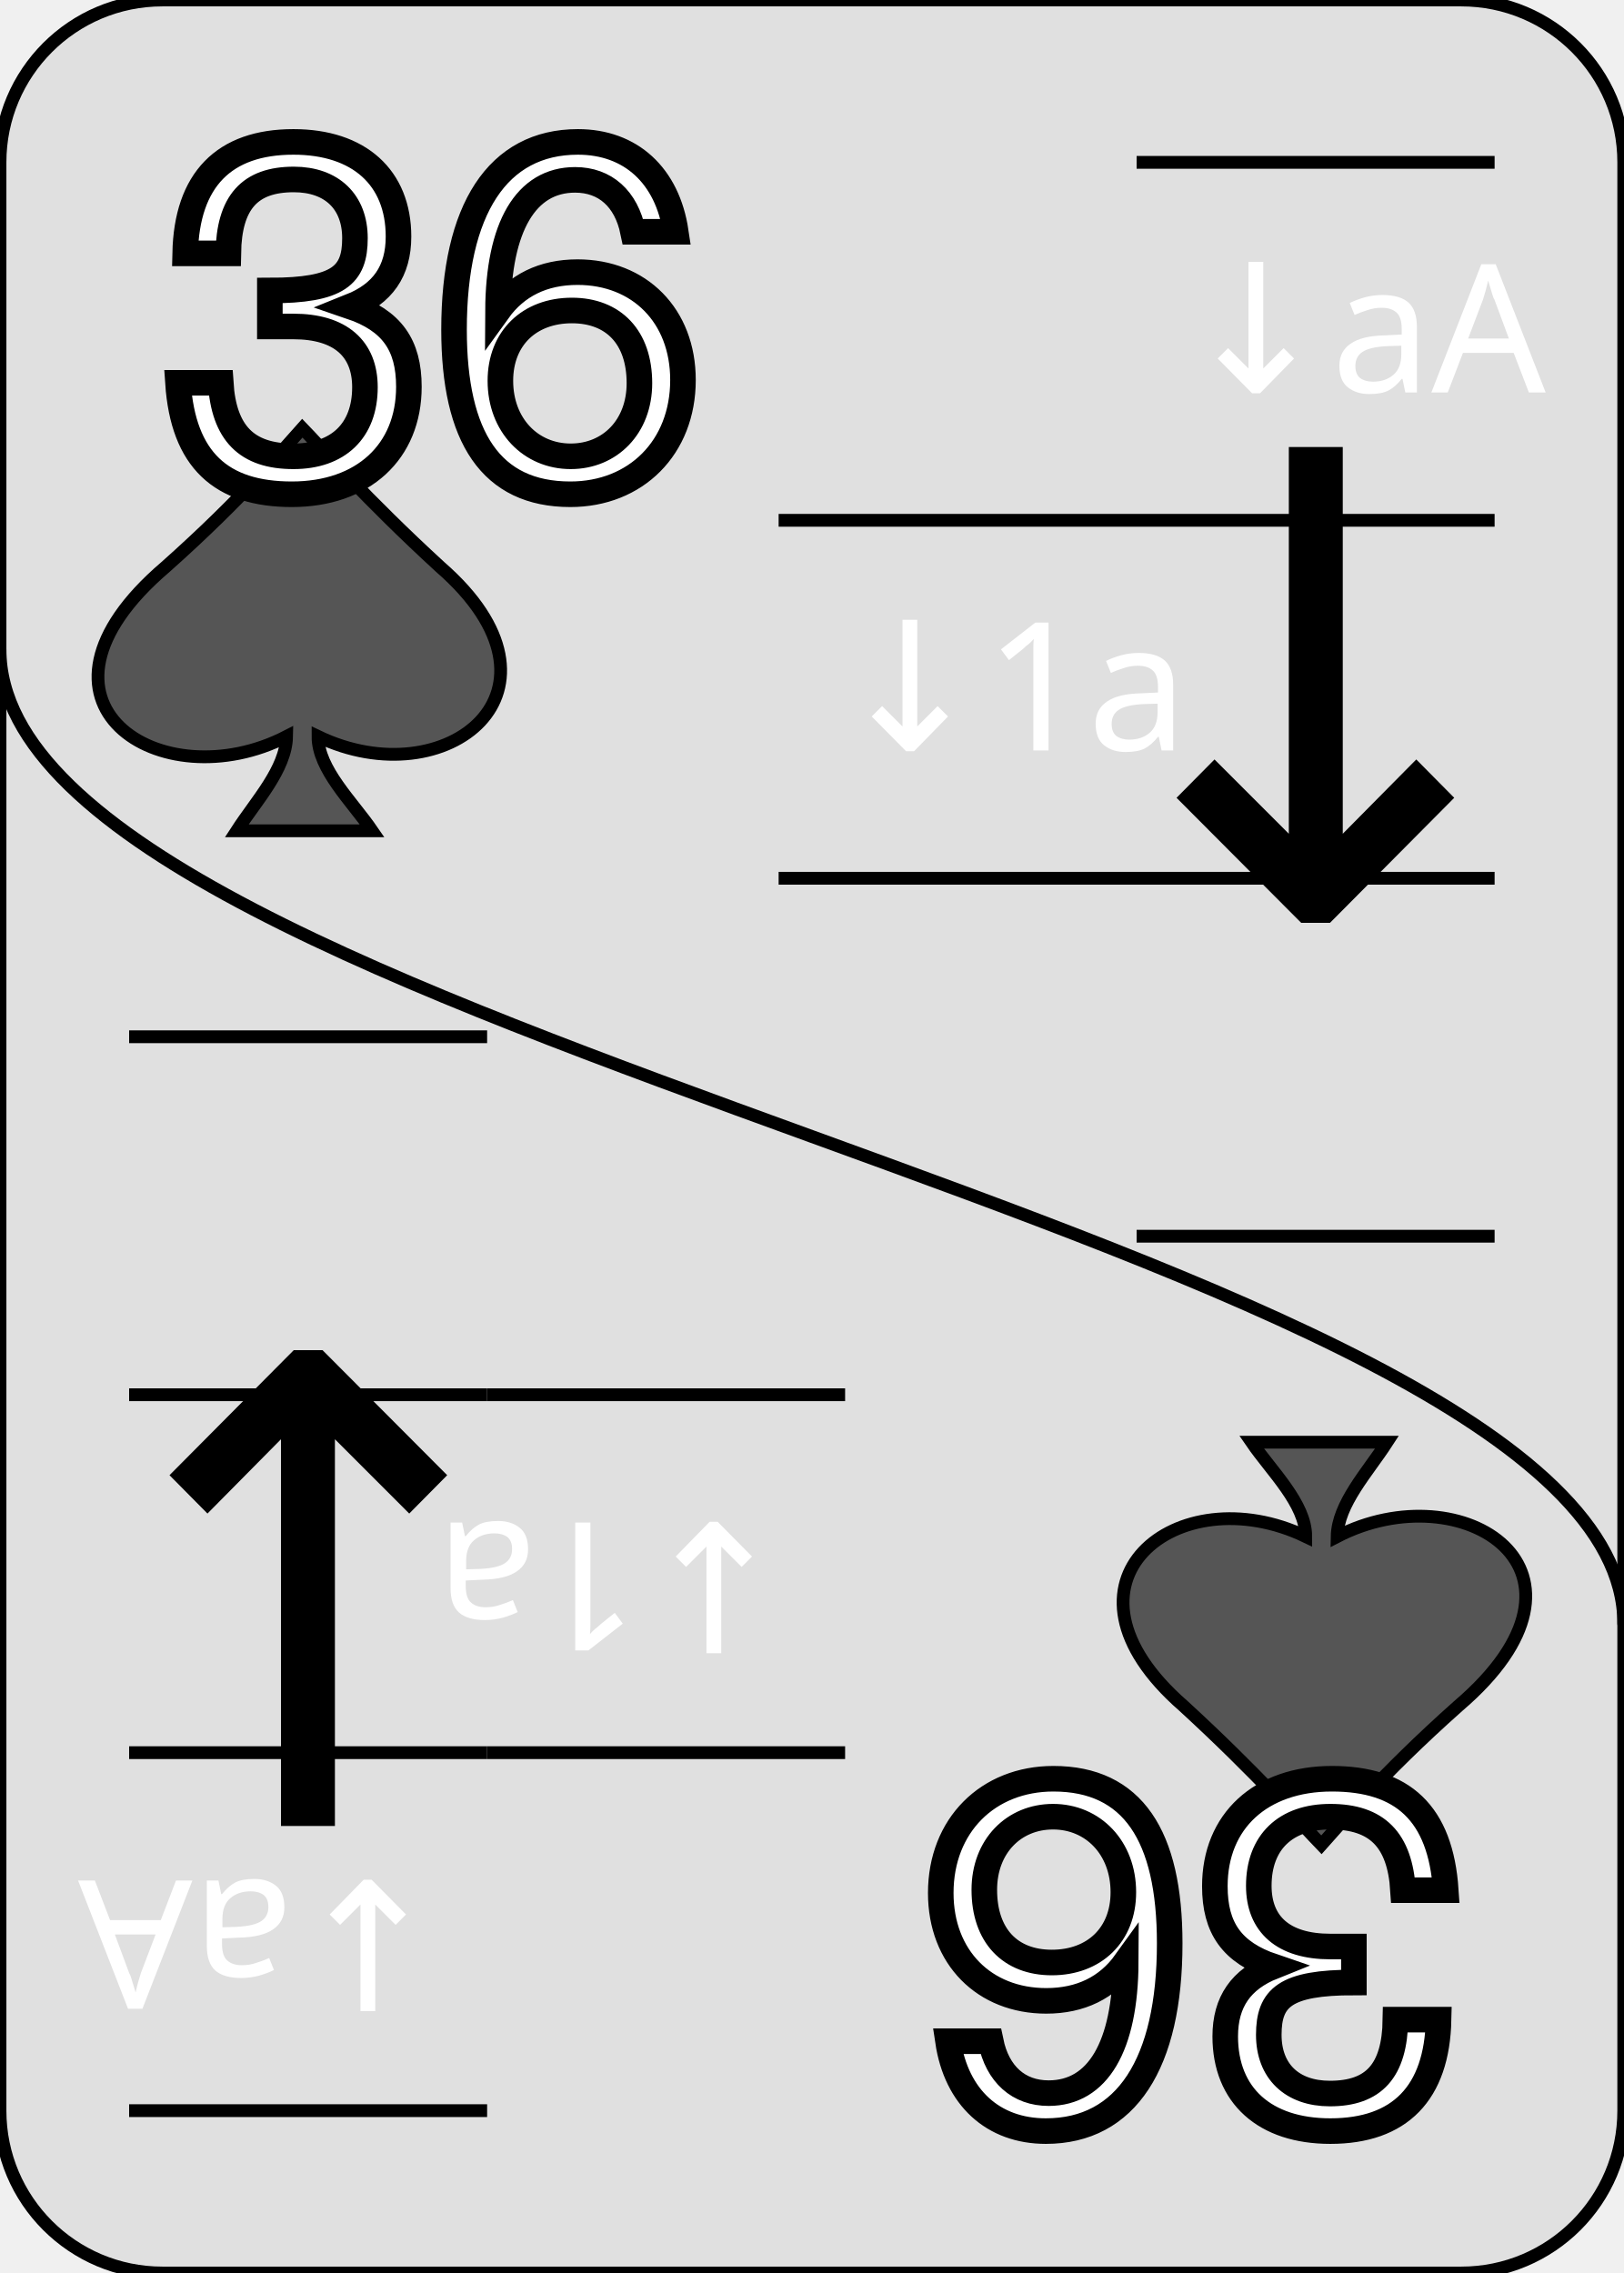
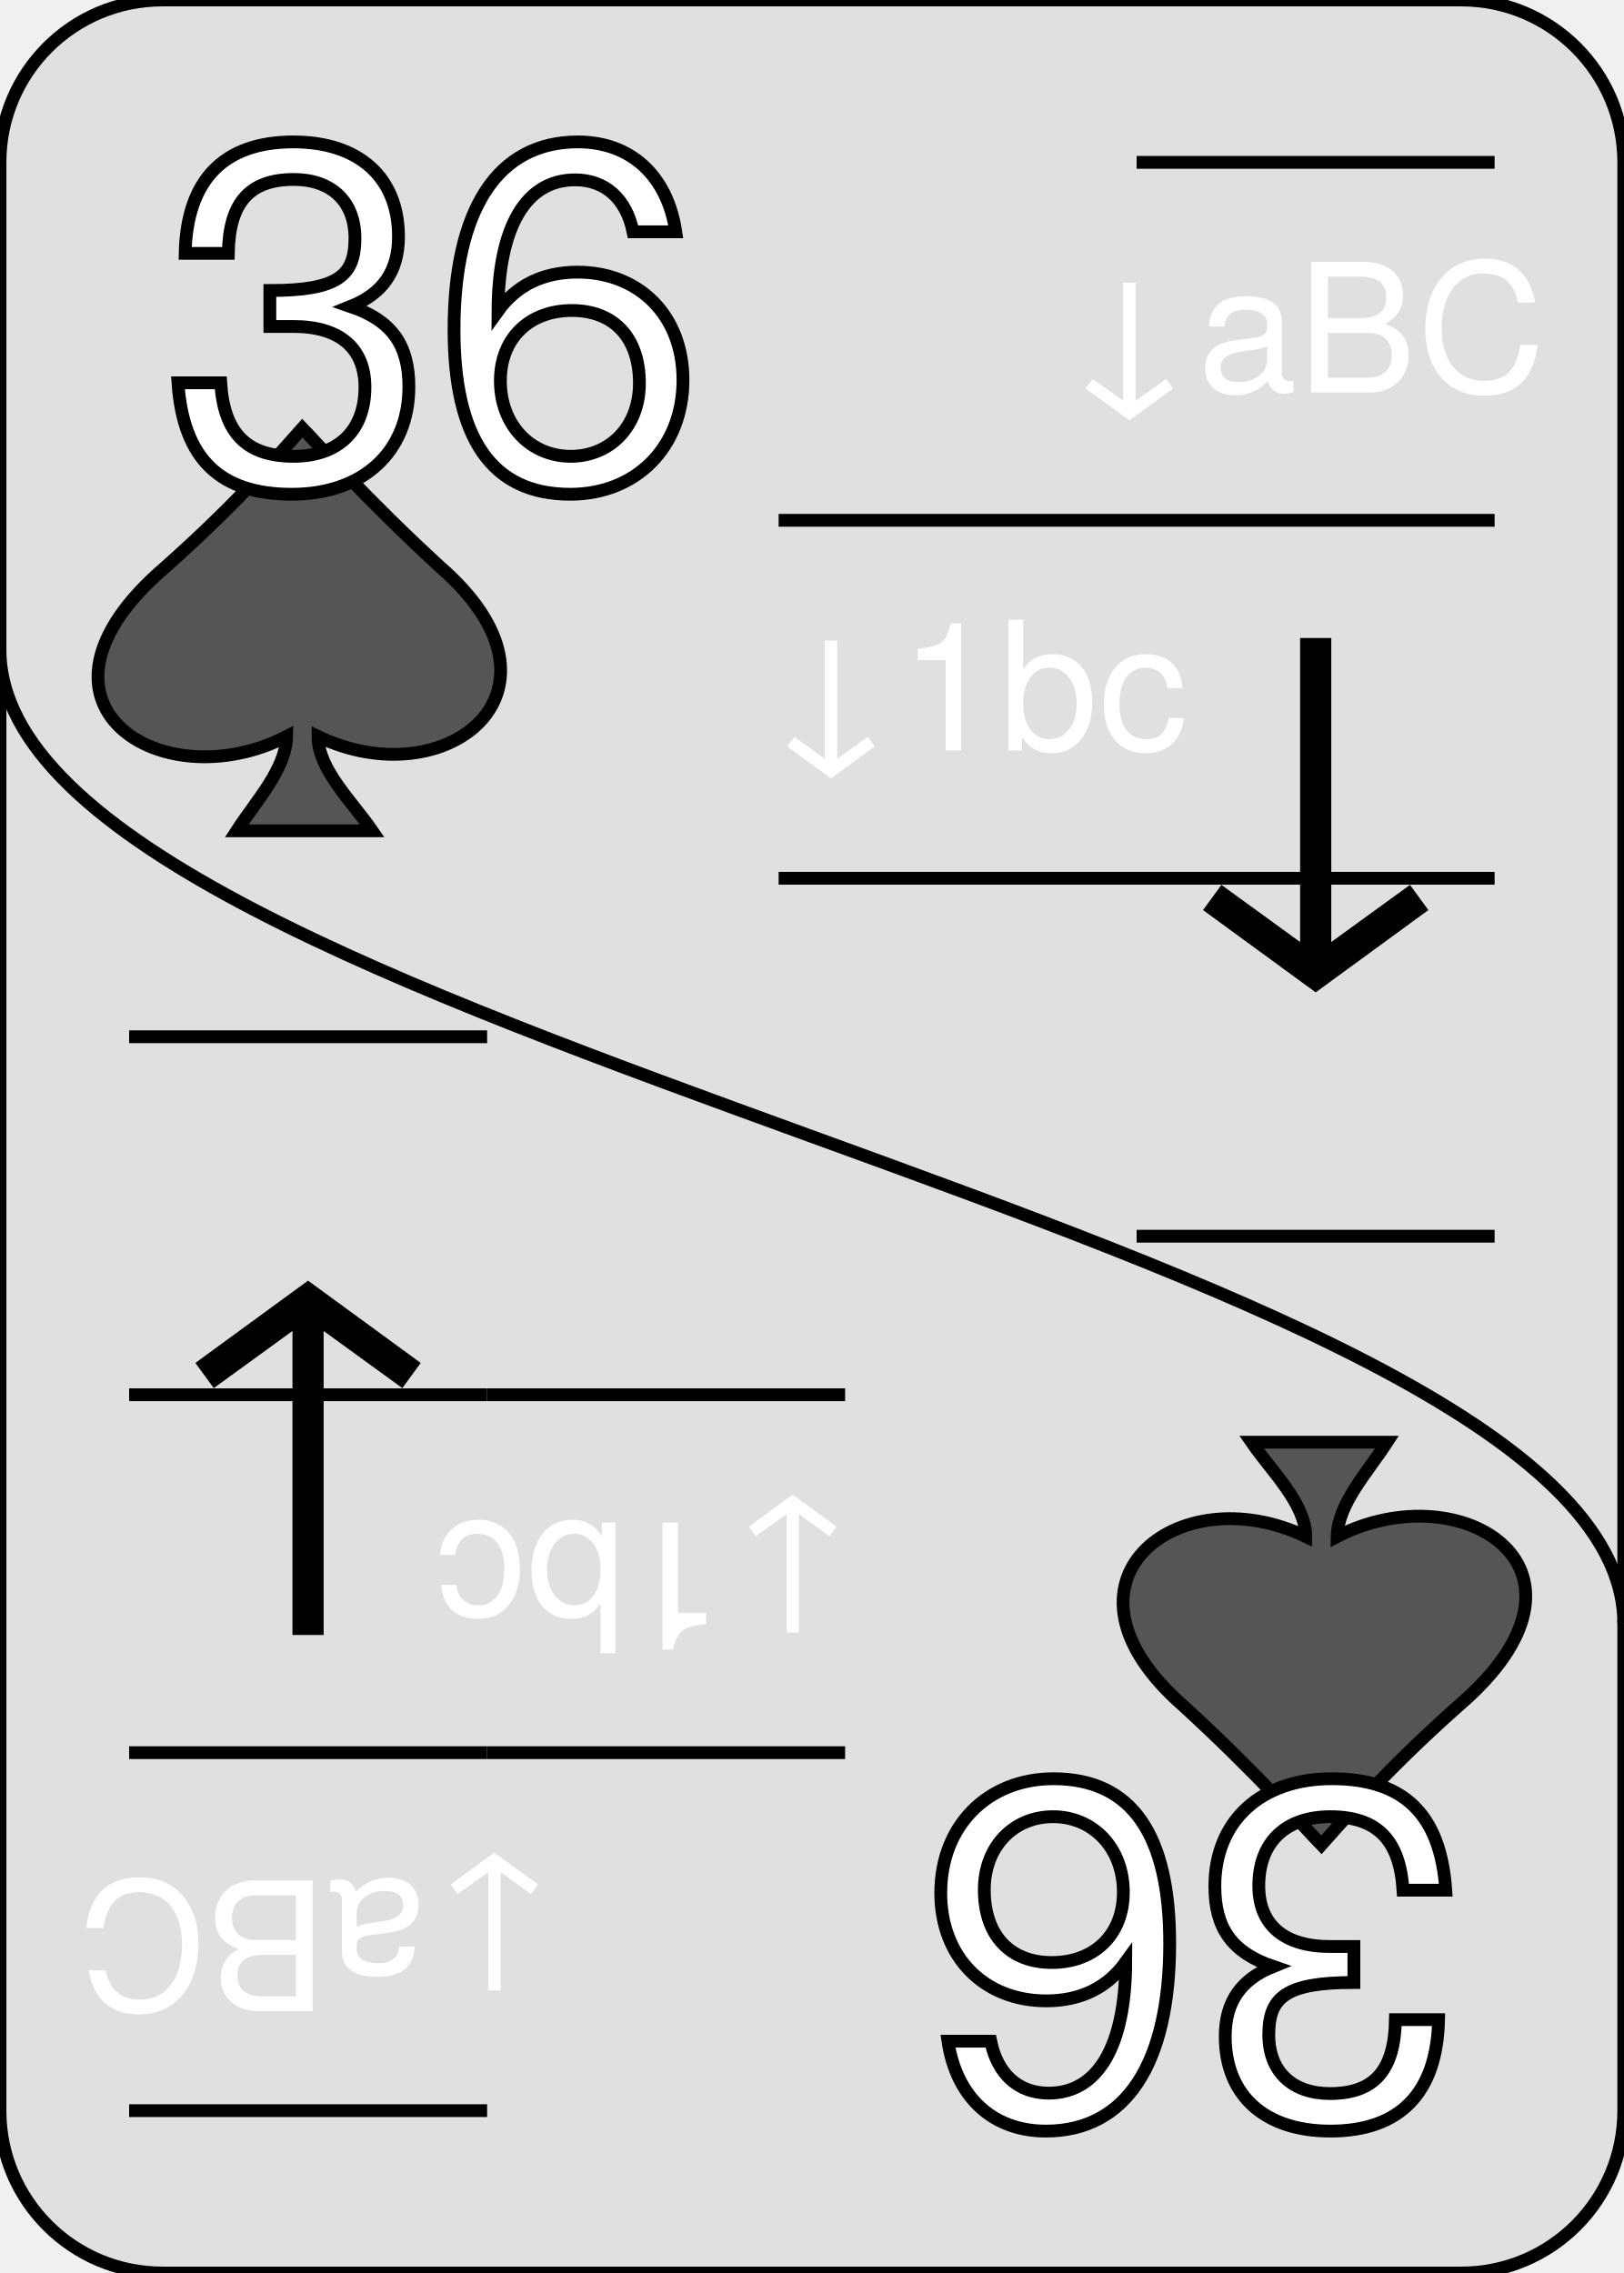
<svg xmlns="http://www.w3.org/2000/svg" xmlns:xlink="http://www.w3.org/1999/xlink" width="2.5in" height="3.5in" viewBox="0 0 63.5 88.9" version="1.1" id="svg1547">
-   <defs id="defs1544">
-     <g id="heart-full" transform="translate(-7,-14)">
-       <path style="fill:none;stroke:#000000;stroke-width:1.0;stroke-linecap:butt;stroke-linejoin:miter;stroke-opacity:1" d="M 7,14 C -5.5,3.5 2,-3 7,2 12,-3 19.5,3.5 7,14 Z" />
+   <style>
+    text { font-family:'Helvetica Neue'; font-size:19.05; line-height:1; fill:#000000;fill-opacity:1;stroke:none; }
+    g.emoji path, g.emoji ellipse, g.emoji circle  { fill:none;stroke:#000000;stroke-width:1.0;stroke-linecap:round;stroke-miterlimit:4;stroke-dasharray:none;stroke-opacity:1 }
+    text.number { fill:#ffffff;fill-opacity:1;stroke:#000000;stroke-width:0.5; }
+    g#formats-dark text { font-size:7px;fill:#ffffff; }
+    g#thumb-up text, g#thumb-down text { font-size:7px; }
+    path  { fill:none;stroke:#000000;stroke-width:1.0;stroke-linecap:butt;stroke-linejoin:miter;stroke-opacity:1; }
+    path.suit { fill:#808080;stroke:#000000;stroke-width:0.5; }
+    g#border path  { fill:#e0e0e0;fill-opacity:1;stroke:#000000;stroke-width:0.5;stroke-opacity:1;stroke-miterlimit:4;stroke-dasharray:none; }
+    g#lines path { fill:none;stroke:#ffffff;stroke-width:0.25;stroke-linecap:butt;stroke-linejoin:miter;stroke-miterlimit:4;stroke-dasharray:none;stroke-dashoffset:0;stroke-opacity:1 }
+    g#lines-dark path { fill:none;stroke:#000000;stroke-width:0.5;stroke-linecap:butt;stroke-linejoin:miter;stroke-miterlimit:4;stroke-dasharray:none;stroke-dashoffset:0;stroke-opacity:1; }
+    g#lines path.lines-center { stroke-dasharray:0.25, 0.75;}
+   </style>
+   <defs>
+     <g id="heart-full" class="emoji" transform="translate(-7,-14)">
+       <path d="M 7,14 C -5.5,3.5 2,-3 7,2 12,-3 19.5,3.5 7,14 Z" />
    </g>
-     <g id="heart-broken" transform="translate(-7,-14)">
-       <path style="fill:none;stroke:#000000;stroke-width:1;stroke-linecap:butt;stroke-linejoin:miter;stroke-opacity:1" d="M 3.119,0.918 C -0.516,1.134 -2.304,6.546 6.573,13.572 L 10.056,6.195 5.805,7.761 6.763,2.319 C 5.546,1.284 4.244,0.851 3.119,0.918 Z" />
-       <path style="fill:none;stroke:#000000;stroke-width:1;stroke-linecap:butt;stroke-linejoin:miter;stroke-opacity:1" d="M 11.598,-0.031 C 10.627,-0.087 9.524,0.229 8.459,0.983 L 6.937,5.754 12.36,4.47 6.655,12.992 c 0.148,0.146 0.298,0.292 0.453,0.44 C 17.163,6.008 15.371,0.19 11.598,-0.031 Z" />
+     <g id="heart-broken" class="emoji" transform="translate(-7,-14)">
+       <path d="M 3.119,0.918 C -0.516,1.134 -2.304,6.546 6.573,13.572            L 10.056,6.195 5.805,7.761 6.763,2.319            C 5.546,1.284 4.244,0.851 3.119,0.918 Z" />
+       <path d="M 11.598,-0.031 C 10.627,-0.087 9.524,0.229 8.459,0.983            L 6.937,5.754 12.36,4.47 6.655,12.992            c 0.148,0.146 0.298,0.292 0.453,0.44            C 17.163,6.008 15.371,0.19 11.598,-0.031 Z" />
    </g>
-     <g id="thumb">
-       <path style="fill:none;stroke:#000000;stroke-width:1;stroke-linecap:butt;stroke-linejoin:miter;stroke-opacity:1;stroke-miterlimit:4;stroke-dasharray:none" d="m 0.25,6 h 4 C 3.761,3.426 2.261,0.331 6.095,0.464 9.005,0.565 8.214,3.28 7.75,6 c 3,0 7,1 4,3 1,1 1,1 0,2 2,1 2,3 -11.5,2 z" id="thumb-hand" />
-       <path style="fill:none;stroke:#000000;stroke-width:0.5;stroke-linecap:butt;stroke-linejoin:miter;stroke-opacity:1;stroke-miterlimit:4;stroke-dasharray:none" d="m 4.722,1.807 c 0,0 0.175,2.379 1.03,2.351 0.834,-0.027 0.855,-2.351 0.855,-2.351 z" id="thumb-nail" />
+     <g id="thumb" class="emoji">
+       <path d="m 0.25,6 h 4 C 3.761,3.426 2.261,0.331 6.095,0.464           9.005,0.565 8.214,3.28 7.75,6 c 3,0 7,1 4,3 1,1 1,1 0,2 2,1 2,3 -11.5,2 z" id="thumb-hand" />
+       <path style="stroke-width:0.5" d="m 4.722,1.807 c 0,0 0.175,2.379 1.03,2.351           0.834,-0.027 0.855,-2.351 0.855,-2.351 z" id="thumb-nail" />
    </g>
-     <g id="thumb-up" transform="translate(-7,-14)">
-       <use x="0" y="0" xlink:href="#thumb" />
-       <text xml:space="preserve" text-anchor="middle" style="font-size:7px;line-height:1;font-family:sans-serif;fill:#000000;fill-opacity:1;stroke:#ffffff;stroke-width:0;stroke-miterlimit:4;stroke-dasharray:none;stroke-opacity:1" x="6" y="12">+1</text>
+     <g id="thumb-up" class="emoji" transform="translate(-7,-14)">
+       <use xlink:href="#thumb" />
+       <text text-anchor="middle" x="6" y="12">+1</text>
    </g>
-     <g id="thumb-down" transform="translate(-7,-14)">
-       <use x="0" y="0" transform="matrix(1,0,0,-1,0,14)" xlink:href="#thumb" />
-       <text xml:space="preserve" text-anchor="middle" style="font-size:7px;line-height:1;font-family:sans-serif;fill:#000000;fill-opacity:1;stroke:#ffffff;stroke-width:0;stroke-miterlimit:4;stroke-dasharray:none;stroke-opacity:1" x="7" y="7">-1</text>
+     <g id="thumb-down" class="emoji" transform="translate(-7,-14)">
+       <use transform="matrix(1,0,0,-1,0,14)" xlink:href="#thumb" />
+       <text text-anchor="middle" x="7" y="7">-1</text>
    </g>
-     <g id="sad" transform="translate(-7,-14)">
-       <ellipse style="fill:none;stroke:#000000;stroke-width:1.0;stroke-linecap:round;stroke-miterlimit:4;stroke-dasharray:none;stroke-dashoffset:3.467;stroke-opacity:1" id="sad-right-eye" cx="9.5" cy="4" rx="0.25" ry="0.75" />
-       <ellipse style="fill:none;stroke:#000000;stroke-width:1.0;stroke-linecap:round;stroke-miterlimit:4;stroke-dasharray:none;stroke-dashoffset:3.467;stroke-opacity:1" id="sad-left-eye" cx="4.5" cy="4" rx="0.25" ry="0.75" />
-       <circle style="fill:none;stroke:#000000;stroke-width:1.0;stroke-linecap:round;stroke-miterlimit:4;stroke-dasharray:none;stroke-dashoffset:3.467;stroke-opacity:1" id="sad-face" cx="7" cy="7" r="7" />
-       <path style="fill:none;stroke:#000000;stroke-width:1.0;stroke-linecap:round;stroke-linejoin:miter;stroke-miterlimit:4;stroke-dasharray:none;stroke-opacity:1" d="m 3,10 c 1.5,-3 6,-3 8,0" id="sad-frown" />
+     <g id="sad" class="emoji" transform="translate(-7,-14)">
+       <ellipse id="sad-right-eye" cx="9.5" cy="4" rx="0.25" ry="0.75" />
+       <ellipse id="sad-left-eye" cx="4.5" cy="4" rx="0.25" ry="0.75" />
+       <circle id="sad-face" cx="7" cy="7" r="7" />
+       <path d="m 3,10 c 1.5,-3 6,-3 8,0" id="sad-frown" />
    </g>
-     <g id="happy" transform="translate(-7,-14)">
-       <ellipse style="fill:none;stroke:#000000;stroke-width:1.0;stroke-linecap:round;stroke-miterlimit:4;stroke-dasharray:none;stroke-dashoffset:3.467;stroke-opacity:1" id="happy-right-eye" cx="9.5" cy="4" rx="0.25" ry="0.75" />
-       <ellipse style="fill:none;stroke:#000000;stroke-width:1.0;stroke-linecap:round;stroke-miterlimit:4;stroke-dasharray:none;stroke-dashoffset:3.467;stroke-opacity:1" id="happy-left-eye" cx="4.5" cy="4" rx="0.25" ry="0.75" />
-       <circle style="fill:none;stroke:#000000;stroke-width:1.0;stroke-linecap:round;stroke-miterlimit:4;stroke-dasharray:none;stroke-dashoffset:3.467;stroke-opacity:1" id="happy-face" cx="7" cy="7" r="7" />
-       <path style="fill:none;stroke:#000000;stroke-width:1.0;stroke-linecap:round;stroke-linejoin:miter;stroke-miterlimit:4;stroke-dasharray:none;stroke-opacity:1" d="m 3,8 c 1.5,4 6,4 8,0" id="happy-smile" />
+     <g id="happy" class="emoji" transform="translate(-7,-14)">
+       <ellipse id="happy-right-eye" cx="9.5" cy="4" rx="0.25" ry="0.75" />
+       <ellipse id="happy-left-eye" cx="4.5" cy="4" rx="0.25" ry="0.75" />
+       <circle id="happy-face" cx="7" cy="7" r="7" />
+       <path d="m 3,8 c 1.5,4 6,4 8,0" id="happy-smile" />
    </g>
-     <path id="suit-heart" transform="translate(-2.5,-14)" style="fill:#ff5555;stroke:#000000;stroke-width:0.5;stroke-linecap:butt;stroke-linejoin:miter;stroke-opacity:1" d="M 7,14 C -5.5,3.5 2,-3 7,2 12,-3 19.5,3.5 7,14 Z" />
-     <path id="suit-club" transform="translate(1,0) scale(0.80)" d="m 7.5,-8 c 0,0 2.375,-1.9 2.375,-4.534               0,-1.542 -1.369,-4.102 -4.534,-4.102 -3.165,0 -4.534,2.561               -4.534,4.102 0,2.634 2.375,4.534 2.375,4.534               -2.638,-2.055 -7.341,-0.652 -7.341,3.455 0,2.056 1.68,4.318               4.318,4.318 3.165,0 4.534,-3.455 4.534,-3.455 0,0 0.402,3.938               -1.943,6.046 h 5.182 c -2.345,-2.107 -1.943,-6.046 -1.943,-6.046 0,0               1.369,3.455 4.534,3.455 2.639,0 4.318,-2.263 4.318,-4.318 0,-4.107               -4.703,-5.51 -7.341,-3.455 z" style="fill:#55ff55;fill-opacity:1;stroke:#000000;stroke-width:0.5;stroke-linecap:butt;stroke-linejoin:miter;stroke-miterlimit:4;stroke-dasharray:none;stroke-opacity:1" />
-     <path style="fill:#5555ff;fill-opacity:1;stroke:#000000;stroke-width:0.5px;stroke-linecap:butt;stroke-linejoin:miter;stroke-opacity:1" d="m 5.29,1.75 -8,-12 8,-5 8,5 z" id="suit-diamond" />
-     <path transform="matrix(0.2,0,0,0.2,-2.5,-15)" style="fill:#555555;fill-opacity:1;stroke:#000000;stroke-width:2.5px;stroke-linecap:butt;stroke-linejoin:miter;stroke-opacity:1" d="M 13.112,27.126 C -17.91,53.625 12.262,72.925 36.79,60.273 36.665,66.67 30.803,72.893 27.039,78.719 H 53.521 C 49.644,73.056 42.911,66.689 42.933,60.273 67.975,72.301 94.607,51.326 66.821,27.126 52.332,13.835 43.275,3.494 39.861,-0.021 36.748,3.406 28.454,13.485 13.112,27.126 Z" id="suit-spade" />
+     <path id="suit-heart" class="suit" style="fill:#ff5555" transform="translate(-2.5,-14)" d="M 7,14 C -5.5,3.5 2,-3 7,2 12,-3 19.5,3.5 7,14 Z" />
+     <path id="suit-club" class="suit" style="fill:#55ff55" transform="translate(1,0) scale(0.80)" d="m 7.5,-8 c 0,0 2.375,-1.9 2.375,-4.534               0,-1.542 -1.369,-4.102 -4.534,-4.102 -3.165,0 -4.534,2.561               -4.534,4.102 0,2.634 2.375,4.534 2.375,4.534               -2.638,-2.055 -7.341,-0.652 -7.341,3.455 0,2.056 1.68,4.318               4.318,4.318 3.165,0 4.534,-3.455 4.534,-3.455 0,0 0.402,3.938               -1.943,6.046 h 5.182 c -2.345,-2.107 -1.943,-6.046 -1.943,-6.046 0,0               1.369,3.455 4.534,3.455 2.639,0 4.318,-2.263 4.318,-4.318 0,-4.107               -4.703,-5.51 -7.341,-3.455 z" />
+     <path id="suit-diamond" class="suit" style="fill:#5555ff" d="m 5.29,1.75 -8,-12 8,-5 8,5 z" />
+     <path id="suit-spade" class="suit" style="fill:#555555; stroke-width: 2.5;" transform="matrix(0.2,0,0,0.2,-2.5,-15)" d="M 13.112,27.126 C -17.91,53.625 12.262,72.925 36.79,60.273 36.665,66.67 30.803,72.893 27.039,78.719 H 53.521 C 49.644,73.056 42.911,66.689 42.933,60.273 67.975,72.301 94.607,51.326 66.821,27.126 52.332,13.835 43.275,3.494 39.861,-0.021 36.748,3.406 28.454,13.485 13.112,27.126 Z" />
    <g id="lines">
-       <path style="fill:none;stroke:#ffffff;stroke-width:0.25;stroke-linecap:butt;stroke-linejoin:miter;stroke-miterlimit:4;stroke-dasharray:none;stroke-dashoffset:0;stroke-opacity:1" d="m 0,0 14,0" id="path957-3" />
-       <path style="fill:none;stroke:#ffffff;stroke-width:0.25;stroke-linecap:butt;stroke-linejoin:miter;stroke-miterlimit:4;stroke-dasharray:0.75, 0.25;stroke-dashoffset:0;stroke-opacity:1" d="m 1,7 12,0" id="path957-2-2-2" />
-       <path style="fill:none;stroke:#ffffff;stroke-width:0.25;stroke-linecap:butt;stroke-linejoin:miter;stroke-miterlimit:4;stroke-dasharray:none;stroke-dashoffset:0;stroke-opacity:1" d="m 0,14 14,0" id="path957-2-99" />
+       <path d="m 0,0 14,0" />
+       <path class="lines-center" d="m 1,7 12,0" />
+       <path d="m 0,14 14,0" />
    </g>
    <g id="lines-dark">
-       <path style="fill:none;stroke:#000000;stroke-width:0.5;stroke-linecap:butt;stroke-linejoin:miter;stroke-miterlimit:4;stroke-dasharray:none;stroke-dashoffset:0;stroke-opacity:1" d="m 0,0 14,0" id="path957-3" />
-       <path style="fill:none;stroke:#000000;stroke-width:0.5;stroke-linecap:butt;stroke-linejoin:miter;stroke-miterlimit:4;stroke-dasharray:none;stroke-dashoffset:0;stroke-opacity:1" d="m 0,14 14,0" id="path957-2-99" />
+       <path d="m 0,0 14,0" id="path957-3" />
+       <path d="m 0,14 14,0" />
    </g>
    <g id="translate-text">
      <text xml:space="preserve" style="font-size:19.05px;line-height:1;font-family:sans-serif;fill:#000000;fill-opacity:1;stroke:#ffffff;stroke-width:0;stroke-miterlimit:4;stroke-dasharray:none;stroke-opacity:1" x="37.45" y="34.25" text-anchor="middle" id="translate" />
      <text xml:space="preserve" style="font-size:19.05px;line-height:1;font-family:sans-serif;fill:#000000;fill-opacity:1;stroke:#ffffff;stroke-width:0;stroke-miterlimit:4;stroke-dasharray:none;stroke-opacity:1" x="51" y="20.25" text-anchor="middle" id="translate-up" />
      <text xml:space="preserve" style="font-size:19.05px;line-height:1;font-family:sans-serif;fill:#000000;fill-opacity:1;stroke:#ffffff;stroke-width:0;stroke-miterlimit:4;stroke-dasharray:none;stroke-opacity:1" x="51" y="48.25" text-anchor="middle" id="translate-down" />
    </g>
    <g id="translate-pics">
      <use x="37.45" y="34.25" xlink:href="#" id="pic" />
      <use x="51" y="20.25" xlink:href="#" id="pic-up" />
      <use x="51" y="48.25" xlink:href="#" id="pic-down" />
    </g>
    <g id="formats">
      <g id="formats-up" transform="translate(44.45,6.35)">
        <use xlink:href="#lines" id="lines-up" />
-         <text transform="rotate(-90) translate(-7,-1)" xml:space="preserve" text-anchor="middle" style="font-size:3px;line-height:1;font-family:sans-serif;fill:#ffffff;fill-opacity:1;stroke:#ffffff;stroke-width:0;stroke-miterlimit:4;stroke-dasharray:none;stroke-opacity:1">↓aA</text>
+         <text transform="rotate(-90) translate(-7,-1)" xml:space="preserve" text-anchor="middle" style="font-size:3px;line-height:1;font-family:sans-serif;fill:#ffffff;fill-opacity:1;stroke:#ffffff;stroke-width:0;stroke-miterlimit:4;stroke-dasharray:none;stroke-opacity:1">↓aBC</text>
      </g>
      <g id="formats-plain" transform="translate(30.45,20.35)">
        <use xlink:href="#lines" id="lines-plain" />
-         <text transform="rotate(-90) translate(-7,-1)" xml:space="preserve" text-anchor="middle" style="font-size:3px;line-height:1;font-family:sans-serif;fill:#ffffff;fill-opacity:1;stroke:#ffffff;stroke-width:0;stroke-miterlimit:4;stroke-dasharray:none;stroke-opacity:1">↓1a</text>
+         <text transform="rotate(-90) translate(-7,-1)" xml:space="preserve" text-anchor="middle" style="font-size:3px;line-height:1;font-family:sans-serif;fill:#ffffff;fill-opacity:1;stroke:#ffffff;stroke-width:0;stroke-miterlimit:4;stroke-dasharray:none;stroke-opacity:1">↓1bc</text>
      </g>
      <g id="formats-down" transform="translate(44.45,34.35)">
        <use xlink:href="#lines" id="lines-down" />
        <text transform="rotate(-90) translate(-7,-1)" xml:space="preserve" text-anchor="middle" style="font-size:3px;line-height:1;font-family:sans-serif;fill:#ffffff;fill-opacity:1;stroke:#ffffff;stroke-width:0;stroke-miterlimit:4;stroke-dasharray:none;stroke-opacity:1" />
      </g>
      <text xml:space="preserve" text-anchor="middle" style="font-size:7px;line-height:1;font-family:sans-serif;fill:#ffffff;fill-opacity:1;stroke:#ffffff;stroke-width:0;stroke-miterlimit:4;stroke-dasharray:none;stroke-opacity:1" x="51.45" y="28.50">↓</text>
    </g>
    <g id="formats-dark">
      <g id="formats-dark-up" transform="translate(44.45,6.35)">
        <use xlink:href="#lines-dark" id="lines-dark-up" />
-         <text transform="translate(16,9)" xml:space="preserve" text-anchor="end" style="font-size:7px;line-height:1;font-family:sans-serif;fill:#ffffff;fill-opacity:1;stroke:#ffffff;stroke-width:0;stroke-miterlimit:4;stroke-dasharray:none;stroke-opacity:1">↓aA</text>
+         <text transform="translate(16,9)" xml:space="preserve" text-anchor="end">↓aBC</text>
      </g>
      <g id="formats-dark-plain" transform="translate(30.45,20.35)">
        <use xlink:href="#lines-dark" id="lines-dark-plain" />
-         <text transform="translate(16,9)" xml:space="preserve" text-anchor="end" style="font-size:7px;line-height:1;font-family:sans-serif;fill:#ffffff;fill-opacity:1;stroke:#ffffff;stroke-width:0;stroke-miterlimit:4;stroke-dasharray:none;stroke-opacity:1">↓1a</text>
+         <text transform="translate(16,9)" xml:space="preserve" text-anchor="end">↓1bc</text>
      </g>
      <g id="formats-dark-down" transform="translate(44.45,34.35)">
        <use xlink:href="#lines-dark" id="lines-dark-down" />
-         <text transform="translate(16,9)" xml:space="preserve" text-anchor="end" style="font-size:7px;line-height:1;font-family:sans-serif;fill:#ffffff;fill-opacity:1;stroke:#ffffff;stroke-width:0;stroke-miterlimit:4;stroke-dasharray:none;stroke-opacity:1" />
+         <text transform="translate(16,9)" xml:space="preserve" text-anchor="end" />
      </g>
-       <text xml:space="preserve" text-anchor="middle" style="font-size:25.4px;line-height:1;font-family:sans-serif;fill:#000000;fill-opacity:1;stroke:#ffffff;stroke-width:0;stroke-miterlimit:4;stroke-dasharray:none;stroke-opacity:1" x="51.45" y="36">↓</text>
+       <text xml:space="preserve" text-anchor="middle" style="fill:#000000;font-size:150%" x="51.45" y="36">↓</text>
    </g>
  </defs>
  <g id="layer1">
-     <path id="border" d="m 6.35,0 h 50.8 a 6.35,6.35 45 0 1 6.35,6.35 v 76.2 a 6.35,6.35 135 0 1 -6.35,6.35 H 6.35 A 6.35,6.35 45 0 1 0,82.55 V 6.35 A 6.35,6.35 135 0 1 6.35,0 Z" style="fill:#e0e0e0;fill-opacity:1;stroke:#000000;stroke-width:0.5;stroke-opacity:1;stroke-miterlimit:4;stroke-dasharray:none" />
-     <path style="fill:none;stroke:#000000;stroke-width:0.5;stroke-linecap:round;stroke-linejoin:miter;stroke-miterlimit:4;stroke-dasharray:none;stroke-opacity:1" d="M 0,25.4 C 0,40.4 63.5,48.5 63.5,63.5" id="separator" />
+     <g id="border">
+       <path id="border-card" d="m 6.35,0 h 50.8 a 6.35,6.35 45 0 1 6.35,6.35 v 76.2 a 6.35,6.35 135 0 1 -6.35,6.35 H 6.35 A 6.35,6.35 45 0 1 0,82.55 V 6.35 A 6.35,6.35 135 0 1 6.35,0 Z" />
+       <path id="border-separator" d="M 0,25.4 C 0,40.4 63.5,48.5 63.5,63.5" />
+     </g>
    <g id="upward">
      <use xlink:href="#formats-dark" />
      <g id="suite-number" transform="translate(6.35,19.05)">
        <use x="0" y="12.7" xlink:href="#suit-spade" id="suit" />
-         <text xml:space="preserve" style="font-style:normal;font-variant:normal;font-weight:normal;font-stretch:normal;font-size:19.05;line-height:1.25;font-family:'Helvetica Neue';-inkscape-font-specification:'Helvetica Neue';fill:#ffffff;fill-opacity:1;stroke:#000000;stroke-width:1;stroke-miterlimit:4;stroke-dasharray:none;stroke-opacity:1" id="number">36</text>
+         <text class="number">36</text>
      </g>
      <use xlink:href="#translate-text" />
    </g>
    <use xlink:href="#upward" transform="rotate(180,31.75,44.45)" />
  </g>
</svg>
